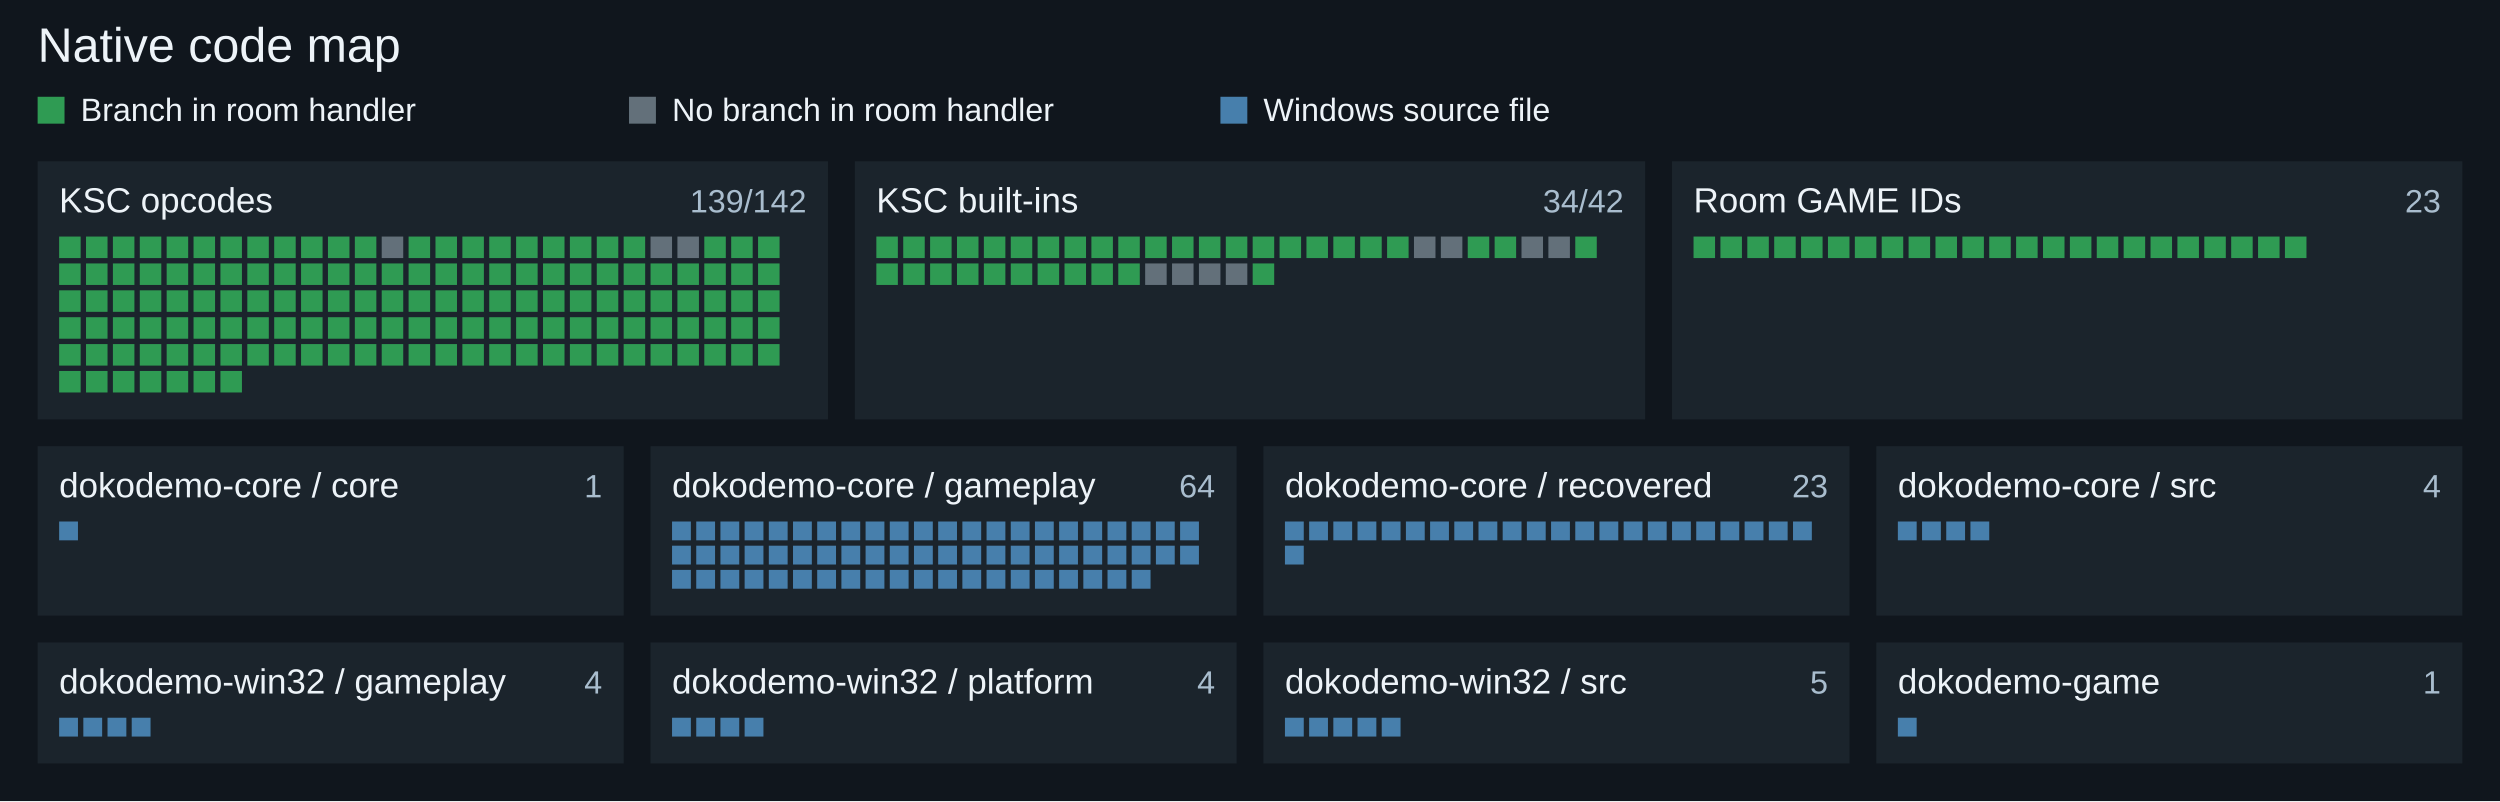
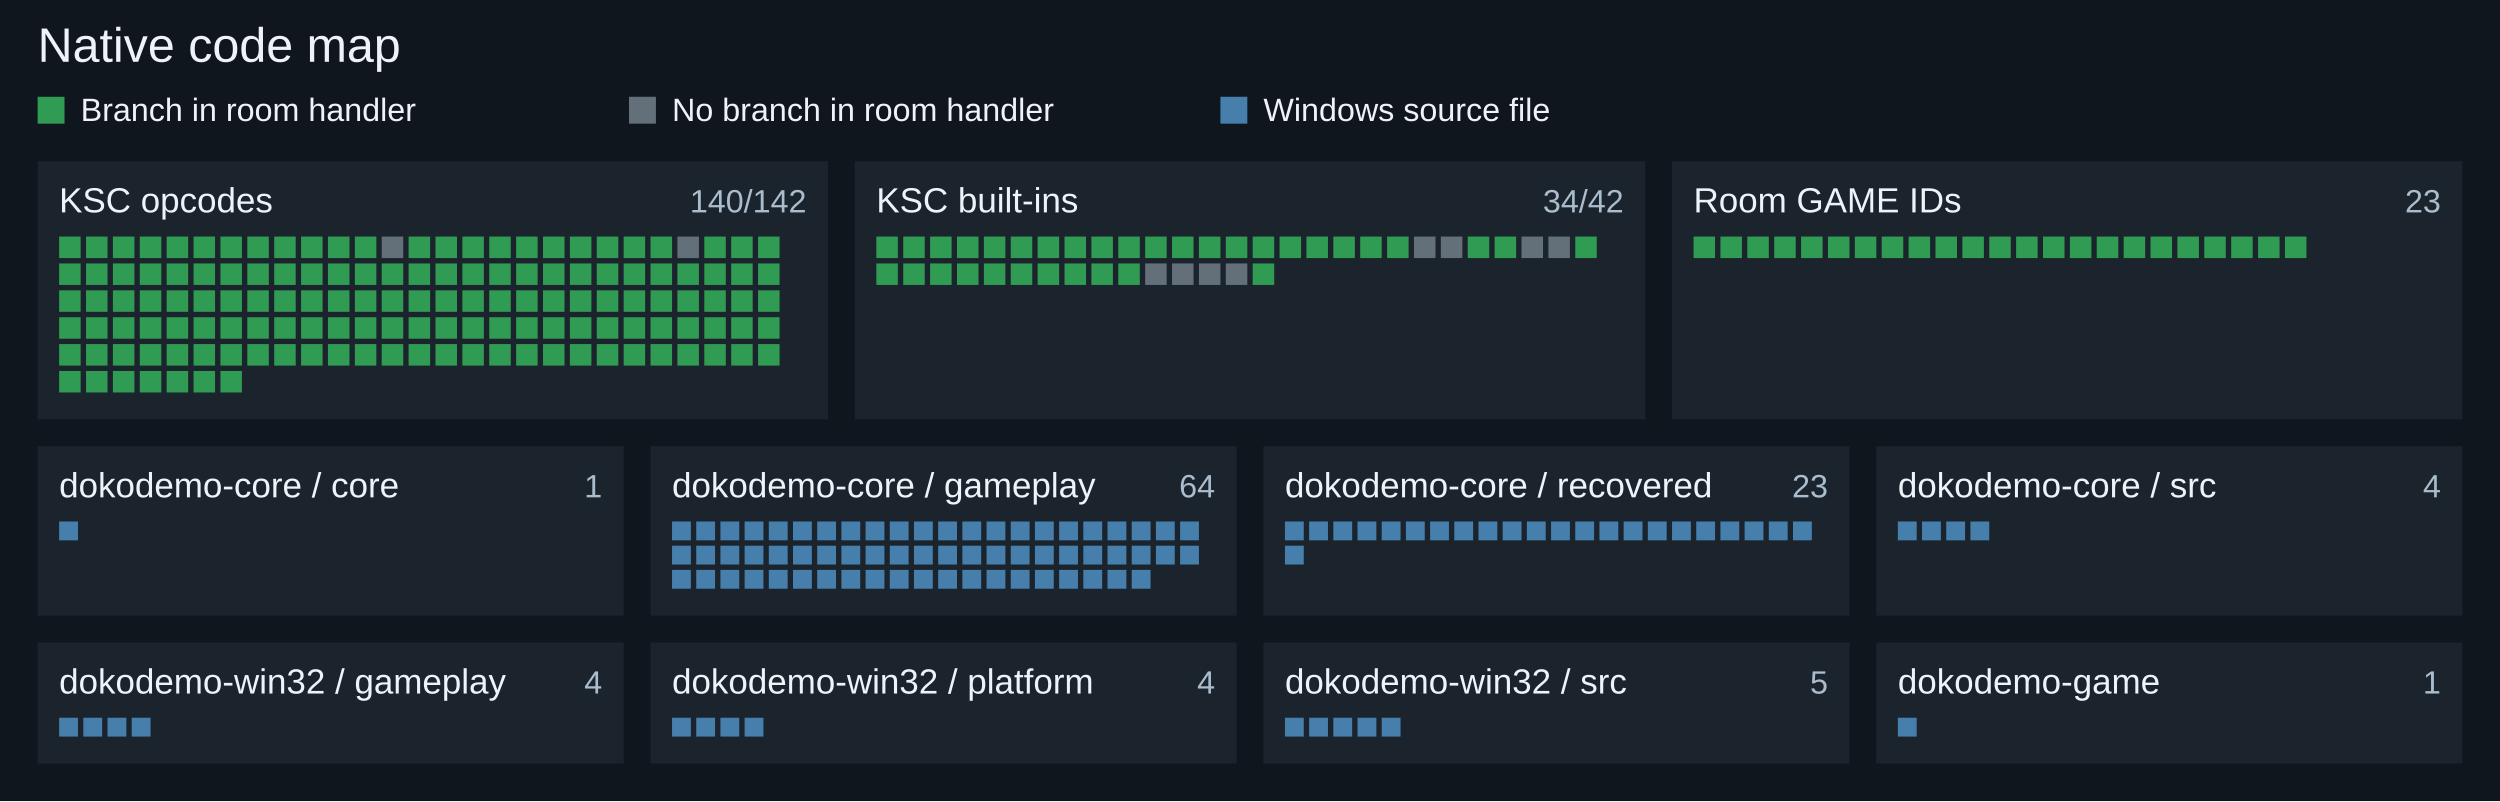
<svg xmlns="http://www.w3.org/2000/svg" width="930" height="298" viewBox="0 0 930 298" role="img" aria-label="Native code map. Each square represents a dispatch ID or Windows source file.">
  <rect x="0" y="0" width="930" height="298" fill="#10161d" />
  <g font-family="Segoe UI, Arial, sans-serif">
    <text x="14" y="23" font-size="18" fill="#edf3f8">Native code map</text>
    <rect x="14" y="36" width="10" height="10" fill="#2f9b53" />
    <text x="30" y="45" font-size="12" fill="#edf3f8">Branch in room handler</text>
    <rect x="234" y="36" width="10" height="10" fill="#63707a" />
    <text x="250" y="45" font-size="12" fill="#edf3f8">No branch in room handler</text>
    <rect x="454" y="36" width="10" height="10" fill="#477fac" />
    <text x="470" y="45" font-size="12" fill="#edf3f8">Windows source file</text>
    <rect x="14" y="60" width="294" height="96" fill="#1b242c" />
    <text x="22" y="79" font-size="13" fill="#edf3f8">KSC opcodes</text>
-     <text x="300" y="79" font-size="12" fill="#a9bdce" text-anchor="end">139/142</text>
+     <text x="300" y="79" font-size="12" fill="#a9bdce" text-anchor="end">140/142</text>
    <rect x="22" y="88" width="8" height="8" fill="#2f9b53" />
    <rect x="32" y="88" width="8" height="8" fill="#2f9b53" />
    <rect x="42" y="88" width="8" height="8" fill="#2f9b53" />
    <rect x="52" y="88" width="8" height="8" fill="#2f9b53" />
    <rect x="62" y="88" width="8" height="8" fill="#2f9b53" />
    <rect x="72" y="88" width="8" height="8" fill="#2f9b53" />
    <rect x="82" y="88" width="8" height="8" fill="#2f9b53" />
    <rect x="92" y="88" width="8" height="8" fill="#2f9b53" />
    <rect x="102" y="88" width="8" height="8" fill="#2f9b53" />
    <rect x="112" y="88" width="8" height="8" fill="#2f9b53" />
    <rect x="122" y="88" width="8" height="8" fill="#2f9b53" />
    <rect x="132" y="88" width="8" height="8" fill="#2f9b53" />
    <rect x="142" y="88" width="8" height="8" fill="#63707a" />
    <rect x="152" y="88" width="8" height="8" fill="#2f9b53" />
    <rect x="162" y="88" width="8" height="8" fill="#2f9b53" />
    <rect x="172" y="88" width="8" height="8" fill="#2f9b53" />
    <rect x="182" y="88" width="8" height="8" fill="#2f9b53" />
    <rect x="192" y="88" width="8" height="8" fill="#2f9b53" />
    <rect x="202" y="88" width="8" height="8" fill="#2f9b53" />
    <rect x="212" y="88" width="8" height="8" fill="#2f9b53" />
    <rect x="222" y="88" width="8" height="8" fill="#2f9b53" />
    <rect x="232" y="88" width="8" height="8" fill="#2f9b53" />
-     <rect x="242" y="88" width="8" height="8" fill="#63707a" />
+     <rect x="242" y="88" width="8" height="8" fill="#2f9b53" />
    <rect x="252" y="88" width="8" height="8" fill="#63707a" />
    <rect x="262" y="88" width="8" height="8" fill="#2f9b53" />
    <rect x="272" y="88" width="8" height="8" fill="#2f9b53" />
    <rect x="282" y="88" width="8" height="8" fill="#2f9b53" />
    <rect x="22" y="98" width="8" height="8" fill="#2f9b53" />
    <rect x="32" y="98" width="8" height="8" fill="#2f9b53" />
    <rect x="42" y="98" width="8" height="8" fill="#2f9b53" />
    <rect x="52" y="98" width="8" height="8" fill="#2f9b53" />
    <rect x="62" y="98" width="8" height="8" fill="#2f9b53" />
    <rect x="72" y="98" width="8" height="8" fill="#2f9b53" />
    <rect x="82" y="98" width="8" height="8" fill="#2f9b53" />
    <rect x="92" y="98" width="8" height="8" fill="#2f9b53" />
    <rect x="102" y="98" width="8" height="8" fill="#2f9b53" />
    <rect x="112" y="98" width="8" height="8" fill="#2f9b53" />
    <rect x="122" y="98" width="8" height="8" fill="#2f9b53" />
    <rect x="132" y="98" width="8" height="8" fill="#2f9b53" />
    <rect x="142" y="98" width="8" height="8" fill="#2f9b53" />
    <rect x="152" y="98" width="8" height="8" fill="#2f9b53" />
    <rect x="162" y="98" width="8" height="8" fill="#2f9b53" />
    <rect x="172" y="98" width="8" height="8" fill="#2f9b53" />
    <rect x="182" y="98" width="8" height="8" fill="#2f9b53" />
    <rect x="192" y="98" width="8" height="8" fill="#2f9b53" />
    <rect x="202" y="98" width="8" height="8" fill="#2f9b53" />
    <rect x="212" y="98" width="8" height="8" fill="#2f9b53" />
    <rect x="222" y="98" width="8" height="8" fill="#2f9b53" />
    <rect x="232" y="98" width="8" height="8" fill="#2f9b53" />
    <rect x="242" y="98" width="8" height="8" fill="#2f9b53" />
    <rect x="252" y="98" width="8" height="8" fill="#2f9b53" />
    <rect x="262" y="98" width="8" height="8" fill="#2f9b53" />
    <rect x="272" y="98" width="8" height="8" fill="#2f9b53" />
    <rect x="282" y="98" width="8" height="8" fill="#2f9b53" />
    <rect x="22" y="108" width="8" height="8" fill="#2f9b53" />
    <rect x="32" y="108" width="8" height="8" fill="#2f9b53" />
    <rect x="42" y="108" width="8" height="8" fill="#2f9b53" />
    <rect x="52" y="108" width="8" height="8" fill="#2f9b53" />
    <rect x="62" y="108" width="8" height="8" fill="#2f9b53" />
    <rect x="72" y="108" width="8" height="8" fill="#2f9b53" />
    <rect x="82" y="108" width="8" height="8" fill="#2f9b53" />
    <rect x="92" y="108" width="8" height="8" fill="#2f9b53" />
    <rect x="102" y="108" width="8" height="8" fill="#2f9b53" />
    <rect x="112" y="108" width="8" height="8" fill="#2f9b53" />
    <rect x="122" y="108" width="8" height="8" fill="#2f9b53" />
    <rect x="132" y="108" width="8" height="8" fill="#2f9b53" />
    <rect x="142" y="108" width="8" height="8" fill="#2f9b53" />
    <rect x="152" y="108" width="8" height="8" fill="#2f9b53" />
    <rect x="162" y="108" width="8" height="8" fill="#2f9b53" />
    <rect x="172" y="108" width="8" height="8" fill="#2f9b53" />
    <rect x="182" y="108" width="8" height="8" fill="#2f9b53" />
    <rect x="192" y="108" width="8" height="8" fill="#2f9b53" />
    <rect x="202" y="108" width="8" height="8" fill="#2f9b53" />
    <rect x="212" y="108" width="8" height="8" fill="#2f9b53" />
    <rect x="222" y="108" width="8" height="8" fill="#2f9b53" />
    <rect x="232" y="108" width="8" height="8" fill="#2f9b53" />
    <rect x="242" y="108" width="8" height="8" fill="#2f9b53" />
    <rect x="252" y="108" width="8" height="8" fill="#2f9b53" />
    <rect x="262" y="108" width="8" height="8" fill="#2f9b53" />
    <rect x="272" y="108" width="8" height="8" fill="#2f9b53" />
    <rect x="282" y="108" width="8" height="8" fill="#2f9b53" />
    <rect x="22" y="118" width="8" height="8" fill="#2f9b53" />
    <rect x="32" y="118" width="8" height="8" fill="#2f9b53" />
    <rect x="42" y="118" width="8" height="8" fill="#2f9b53" />
    <rect x="52" y="118" width="8" height="8" fill="#2f9b53" />
    <rect x="62" y="118" width="8" height="8" fill="#2f9b53" />
    <rect x="72" y="118" width="8" height="8" fill="#2f9b53" />
    <rect x="82" y="118" width="8" height="8" fill="#2f9b53" />
    <rect x="92" y="118" width="8" height="8" fill="#2f9b53" />
    <rect x="102" y="118" width="8" height="8" fill="#2f9b53" />
    <rect x="112" y="118" width="8" height="8" fill="#2f9b53" />
    <rect x="122" y="118" width="8" height="8" fill="#2f9b53" />
    <rect x="132" y="118" width="8" height="8" fill="#2f9b53" />
    <rect x="142" y="118" width="8" height="8" fill="#2f9b53" />
    <rect x="152" y="118" width="8" height="8" fill="#2f9b53" />
    <rect x="162" y="118" width="8" height="8" fill="#2f9b53" />
    <rect x="172" y="118" width="8" height="8" fill="#2f9b53" />
    <rect x="182" y="118" width="8" height="8" fill="#2f9b53" />
    <rect x="192" y="118" width="8" height="8" fill="#2f9b53" />
    <rect x="202" y="118" width="8" height="8" fill="#2f9b53" />
    <rect x="212" y="118" width="8" height="8" fill="#2f9b53" />
    <rect x="222" y="118" width="8" height="8" fill="#2f9b53" />
    <rect x="232" y="118" width="8" height="8" fill="#2f9b53" />
    <rect x="242" y="118" width="8" height="8" fill="#2f9b53" />
    <rect x="252" y="118" width="8" height="8" fill="#2f9b53" />
    <rect x="262" y="118" width="8" height="8" fill="#2f9b53" />
    <rect x="272" y="118" width="8" height="8" fill="#2f9b53" />
    <rect x="282" y="118" width="8" height="8" fill="#2f9b53" />
    <rect x="22" y="128" width="8" height="8" fill="#2f9b53" />
    <rect x="32" y="128" width="8" height="8" fill="#2f9b53" />
    <rect x="42" y="128" width="8" height="8" fill="#2f9b53" />
    <rect x="52" y="128" width="8" height="8" fill="#2f9b53" />
    <rect x="62" y="128" width="8" height="8" fill="#2f9b53" />
    <rect x="72" y="128" width="8" height="8" fill="#2f9b53" />
    <rect x="82" y="128" width="8" height="8" fill="#2f9b53" />
    <rect x="92" y="128" width="8" height="8" fill="#2f9b53" />
    <rect x="102" y="128" width="8" height="8" fill="#2f9b53" />
    <rect x="112" y="128" width="8" height="8" fill="#2f9b53" />
    <rect x="122" y="128" width="8" height="8" fill="#2f9b53" />
    <rect x="132" y="128" width="8" height="8" fill="#2f9b53" />
    <rect x="142" y="128" width="8" height="8" fill="#2f9b53" />
    <rect x="152" y="128" width="8" height="8" fill="#2f9b53" />
    <rect x="162" y="128" width="8" height="8" fill="#2f9b53" />
    <rect x="172" y="128" width="8" height="8" fill="#2f9b53" />
    <rect x="182" y="128" width="8" height="8" fill="#2f9b53" />
    <rect x="192" y="128" width="8" height="8" fill="#2f9b53" />
    <rect x="202" y="128" width="8" height="8" fill="#2f9b53" />
    <rect x="212" y="128" width="8" height="8" fill="#2f9b53" />
    <rect x="222" y="128" width="8" height="8" fill="#2f9b53" />
    <rect x="232" y="128" width="8" height="8" fill="#2f9b53" />
    <rect x="242" y="128" width="8" height="8" fill="#2f9b53" />
    <rect x="252" y="128" width="8" height="8" fill="#2f9b53" />
    <rect x="262" y="128" width="8" height="8" fill="#2f9b53" />
    <rect x="272" y="128" width="8" height="8" fill="#2f9b53" />
    <rect x="282" y="128" width="8" height="8" fill="#2f9b53" />
    <rect x="22" y="138" width="8" height="8" fill="#2f9b53" />
    <rect x="32" y="138" width="8" height="8" fill="#2f9b53" />
    <rect x="42" y="138" width="8" height="8" fill="#2f9b53" />
    <rect x="52" y="138" width="8" height="8" fill="#2f9b53" />
    <rect x="62" y="138" width="8" height="8" fill="#2f9b53" />
    <rect x="72" y="138" width="8" height="8" fill="#2f9b53" />
    <rect x="82" y="138" width="8" height="8" fill="#2f9b53" />
    <rect x="318" y="60" width="294" height="96" fill="#1b242c" />
    <text x="326" y="79" font-size="13" fill="#edf3f8">KSC built-ins</text>
    <text x="604" y="79" font-size="12" fill="#a9bdce" text-anchor="end">34/42</text>
    <rect x="326" y="88" width="8" height="8" fill="#2f9b53" />
    <rect x="336" y="88" width="8" height="8" fill="#2f9b53" />
    <rect x="346" y="88" width="8" height="8" fill="#2f9b53" />
    <rect x="356" y="88" width="8" height="8" fill="#2f9b53" />
    <rect x="366" y="88" width="8" height="8" fill="#2f9b53" />
    <rect x="376" y="88" width="8" height="8" fill="#2f9b53" />
    <rect x="386" y="88" width="8" height="8" fill="#2f9b53" />
    <rect x="396" y="88" width="8" height="8" fill="#2f9b53" />
    <rect x="406" y="88" width="8" height="8" fill="#2f9b53" />
    <rect x="416" y="88" width="8" height="8" fill="#2f9b53" />
    <rect x="426" y="88" width="8" height="8" fill="#2f9b53" />
    <rect x="436" y="88" width="8" height="8" fill="#2f9b53" />
    <rect x="446" y="88" width="8" height="8" fill="#2f9b53" />
    <rect x="456" y="88" width="8" height="8" fill="#2f9b53" />
    <rect x="466" y="88" width="8" height="8" fill="#2f9b53" />
    <rect x="476" y="88" width="8" height="8" fill="#2f9b53" />
    <rect x="486" y="88" width="8" height="8" fill="#2f9b53" />
    <rect x="496" y="88" width="8" height="8" fill="#2f9b53" />
    <rect x="506" y="88" width="8" height="8" fill="#2f9b53" />
    <rect x="516" y="88" width="8" height="8" fill="#2f9b53" />
    <rect x="526" y="88" width="8" height="8" fill="#63707a" />
    <rect x="536" y="88" width="8" height="8" fill="#63707a" />
    <rect x="546" y="88" width="8" height="8" fill="#2f9b53" />
    <rect x="556" y="88" width="8" height="8" fill="#2f9b53" />
    <rect x="566" y="88" width="8" height="8" fill="#63707a" />
    <rect x="576" y="88" width="8" height="8" fill="#63707a" />
    <rect x="586" y="88" width="8" height="8" fill="#2f9b53" />
    <rect x="326" y="98" width="8" height="8" fill="#2f9b53" />
    <rect x="336" y="98" width="8" height="8" fill="#2f9b53" />
    <rect x="346" y="98" width="8" height="8" fill="#2f9b53" />
    <rect x="356" y="98" width="8" height="8" fill="#2f9b53" />
    <rect x="366" y="98" width="8" height="8" fill="#2f9b53" />
    <rect x="376" y="98" width="8" height="8" fill="#2f9b53" />
    <rect x="386" y="98" width="8" height="8" fill="#2f9b53" />
    <rect x="396" y="98" width="8" height="8" fill="#2f9b53" />
    <rect x="406" y="98" width="8" height="8" fill="#2f9b53" />
    <rect x="416" y="98" width="8" height="8" fill="#2f9b53" />
    <rect x="426" y="98" width="8" height="8" fill="#63707a" />
    <rect x="436" y="98" width="8" height="8" fill="#63707a" />
    <rect x="446" y="98" width="8" height="8" fill="#63707a" />
    <rect x="456" y="98" width="8" height="8" fill="#63707a" />
    <rect x="466" y="98" width="8" height="8" fill="#2f9b53" />
    <rect x="622" y="60" width="294" height="96" fill="#1b242c" />
    <text x="630" y="79" font-size="13" fill="#edf3f8">Room GAME IDs</text>
    <text x="908" y="79" font-size="12" fill="#a9bdce" text-anchor="end">23</text>
    <rect x="630" y="88" width="8" height="8" fill="#2f9b53" />
    <rect x="640" y="88" width="8" height="8" fill="#2f9b53" />
    <rect x="650" y="88" width="8" height="8" fill="#2f9b53" />
    <rect x="660" y="88" width="8" height="8" fill="#2f9b53" />
    <rect x="670" y="88" width="8" height="8" fill="#2f9b53" />
    <rect x="680" y="88" width="8" height="8" fill="#2f9b53" />
    <rect x="690" y="88" width="8" height="8" fill="#2f9b53" />
    <rect x="700" y="88" width="8" height="8" fill="#2f9b53" />
    <rect x="710" y="88" width="8" height="8" fill="#2f9b53" />
    <rect x="720" y="88" width="8" height="8" fill="#2f9b53" />
    <rect x="730" y="88" width="8" height="8" fill="#2f9b53" />
    <rect x="740" y="88" width="8" height="8" fill="#2f9b53" />
    <rect x="750" y="88" width="8" height="8" fill="#2f9b53" />
    <rect x="760" y="88" width="8" height="8" fill="#2f9b53" />
    <rect x="770" y="88" width="8" height="8" fill="#2f9b53" />
    <rect x="780" y="88" width="8" height="8" fill="#2f9b53" />
    <rect x="790" y="88" width="8" height="8" fill="#2f9b53" />
    <rect x="800" y="88" width="8" height="8" fill="#2f9b53" />
    <rect x="810" y="88" width="8" height="8" fill="#2f9b53" />
    <rect x="820" y="88" width="8" height="8" fill="#2f9b53" />
    <rect x="830" y="88" width="8" height="8" fill="#2f9b53" />
    <rect x="840" y="88" width="8" height="8" fill="#2f9b53" />
    <rect x="850" y="88" width="8" height="8" fill="#2f9b53" />
    <rect x="14" y="166" width="218" height="63" fill="#1b242c" />
    <text x="22" y="185" font-size="13" fill="#edf3f8">dokodemo-core / core</text>
    <text x="224" y="185" font-size="12" fill="#a9bdce" text-anchor="end">1</text>
    <rect x="22" y="194" width="7" height="7" fill="#477fac" />
    <rect x="242" y="166" width="218" height="63" fill="#1b242c" />
    <text x="250" y="185" font-size="13" fill="#edf3f8">dokodemo-core / gameplay</text>
    <text x="452" y="185" font-size="12" fill="#a9bdce" text-anchor="end">64</text>
    <rect x="250" y="194" width="7" height="7" fill="#477fac" />
    <rect x="259" y="194" width="7" height="7" fill="#477fac" />
    <rect x="268" y="194" width="7" height="7" fill="#477fac" />
    <rect x="277" y="194" width="7" height="7" fill="#477fac" />
    <rect x="286" y="194" width="7" height="7" fill="#477fac" />
    <rect x="295" y="194" width="7" height="7" fill="#477fac" />
    <rect x="304" y="194" width="7" height="7" fill="#477fac" />
    <rect x="313" y="194" width="7" height="7" fill="#477fac" />
    <rect x="322" y="194" width="7" height="7" fill="#477fac" />
    <rect x="331" y="194" width="7" height="7" fill="#477fac" />
    <rect x="340" y="194" width="7" height="7" fill="#477fac" />
    <rect x="349" y="194" width="7" height="7" fill="#477fac" />
    <rect x="358" y="194" width="7" height="7" fill="#477fac" />
    <rect x="367" y="194" width="7" height="7" fill="#477fac" />
    <rect x="376" y="194" width="7" height="7" fill="#477fac" />
    <rect x="385" y="194" width="7" height="7" fill="#477fac" />
    <rect x="394" y="194" width="7" height="7" fill="#477fac" />
    <rect x="403" y="194" width="7" height="7" fill="#477fac" />
    <rect x="412" y="194" width="7" height="7" fill="#477fac" />
    <rect x="421" y="194" width="7" height="7" fill="#477fac" />
    <rect x="430" y="194" width="7" height="7" fill="#477fac" />
    <rect x="439" y="194" width="7" height="7" fill="#477fac" />
    <rect x="250" y="203" width="7" height="7" fill="#477fac" />
    <rect x="259" y="203" width="7" height="7" fill="#477fac" />
    <rect x="268" y="203" width="7" height="7" fill="#477fac" />
    <rect x="277" y="203" width="7" height="7" fill="#477fac" />
    <rect x="286" y="203" width="7" height="7" fill="#477fac" />
    <rect x="295" y="203" width="7" height="7" fill="#477fac" />
    <rect x="304" y="203" width="7" height="7" fill="#477fac" />
    <rect x="313" y="203" width="7" height="7" fill="#477fac" />
    <rect x="322" y="203" width="7" height="7" fill="#477fac" />
    <rect x="331" y="203" width="7" height="7" fill="#477fac" />
    <rect x="340" y="203" width="7" height="7" fill="#477fac" />
    <rect x="349" y="203" width="7" height="7" fill="#477fac" />
    <rect x="358" y="203" width="7" height="7" fill="#477fac" />
    <rect x="367" y="203" width="7" height="7" fill="#477fac" />
    <rect x="376" y="203" width="7" height="7" fill="#477fac" />
    <rect x="385" y="203" width="7" height="7" fill="#477fac" />
    <rect x="394" y="203" width="7" height="7" fill="#477fac" />
    <rect x="403" y="203" width="7" height="7" fill="#477fac" />
    <rect x="412" y="203" width="7" height="7" fill="#477fac" />
    <rect x="421" y="203" width="7" height="7" fill="#477fac" />
    <rect x="430" y="203" width="7" height="7" fill="#477fac" />
    <rect x="439" y="203" width="7" height="7" fill="#477fac" />
    <rect x="250" y="212" width="7" height="7" fill="#477fac" />
    <rect x="259" y="212" width="7" height="7" fill="#477fac" />
    <rect x="268" y="212" width="7" height="7" fill="#477fac" />
    <rect x="277" y="212" width="7" height="7" fill="#477fac" />
    <rect x="286" y="212" width="7" height="7" fill="#477fac" />
    <rect x="295" y="212" width="7" height="7" fill="#477fac" />
    <rect x="304" y="212" width="7" height="7" fill="#477fac" />
    <rect x="313" y="212" width="7" height="7" fill="#477fac" />
    <rect x="322" y="212" width="7" height="7" fill="#477fac" />
    <rect x="331" y="212" width="7" height="7" fill="#477fac" />
    <rect x="340" y="212" width="7" height="7" fill="#477fac" />
    <rect x="349" y="212" width="7" height="7" fill="#477fac" />
    <rect x="358" y="212" width="7" height="7" fill="#477fac" />
    <rect x="367" y="212" width="7" height="7" fill="#477fac" />
    <rect x="376" y="212" width="7" height="7" fill="#477fac" />
    <rect x="385" y="212" width="7" height="7" fill="#477fac" />
    <rect x="394" y="212" width="7" height="7" fill="#477fac" />
    <rect x="403" y="212" width="7" height="7" fill="#477fac" />
    <rect x="412" y="212" width="7" height="7" fill="#477fac" />
    <rect x="421" y="212" width="7" height="7" fill="#477fac" />
    <rect x="470" y="166" width="218" height="63" fill="#1b242c" />
    <text x="478" y="185" font-size="13" fill="#edf3f8">dokodemo-core / recovered</text>
    <text x="680" y="185" font-size="12" fill="#a9bdce" text-anchor="end">23</text>
    <rect x="478" y="194" width="7" height="7" fill="#477fac" />
    <rect x="487" y="194" width="7" height="7" fill="#477fac" />
    <rect x="496" y="194" width="7" height="7" fill="#477fac" />
    <rect x="505" y="194" width="7" height="7" fill="#477fac" />
    <rect x="514" y="194" width="7" height="7" fill="#477fac" />
    <rect x="523" y="194" width="7" height="7" fill="#477fac" />
    <rect x="532" y="194" width="7" height="7" fill="#477fac" />
    <rect x="541" y="194" width="7" height="7" fill="#477fac" />
    <rect x="550" y="194" width="7" height="7" fill="#477fac" />
    <rect x="559" y="194" width="7" height="7" fill="#477fac" />
    <rect x="568" y="194" width="7" height="7" fill="#477fac" />
    <rect x="577" y="194" width="7" height="7" fill="#477fac" />
    <rect x="586" y="194" width="7" height="7" fill="#477fac" />
    <rect x="595" y="194" width="7" height="7" fill="#477fac" />
    <rect x="604" y="194" width="7" height="7" fill="#477fac" />
    <rect x="613" y="194" width="7" height="7" fill="#477fac" />
    <rect x="622" y="194" width="7" height="7" fill="#477fac" />
    <rect x="631" y="194" width="7" height="7" fill="#477fac" />
    <rect x="640" y="194" width="7" height="7" fill="#477fac" />
    <rect x="649" y="194" width="7" height="7" fill="#477fac" />
    <rect x="658" y="194" width="7" height="7" fill="#477fac" />
    <rect x="667" y="194" width="7" height="7" fill="#477fac" />
    <rect x="478" y="203" width="7" height="7" fill="#477fac" />
    <rect x="698" y="166" width="218" height="63" fill="#1b242c" />
    <text x="706" y="185" font-size="13" fill="#edf3f8">dokodemo-core / src</text>
    <text x="908" y="185" font-size="12" fill="#a9bdce" text-anchor="end">4</text>
    <rect x="706" y="194" width="7" height="7" fill="#477fac" />
    <rect x="715" y="194" width="7" height="7" fill="#477fac" />
    <rect x="724" y="194" width="7" height="7" fill="#477fac" />
    <rect x="733" y="194" width="7" height="7" fill="#477fac" />
    <rect x="14" y="239" width="218" height="45" fill="#1b242c" />
    <text x="22" y="258" font-size="13" fill="#edf3f8">dokodemo-win32 / gameplay</text>
    <text x="224" y="258" font-size="12" fill="#a9bdce" text-anchor="end">4</text>
    <rect x="22" y="267" width="7" height="7" fill="#477fac" />
    <rect x="31" y="267" width="7" height="7" fill="#477fac" />
    <rect x="40" y="267" width="7" height="7" fill="#477fac" />
    <rect x="49" y="267" width="7" height="7" fill="#477fac" />
    <rect x="242" y="239" width="218" height="45" fill="#1b242c" />
    <text x="250" y="258" font-size="13" fill="#edf3f8">dokodemo-win32 / platform</text>
    <text x="452" y="258" font-size="12" fill="#a9bdce" text-anchor="end">4</text>
    <rect x="250" y="267" width="7" height="7" fill="#477fac" />
    <rect x="259" y="267" width="7" height="7" fill="#477fac" />
    <rect x="268" y="267" width="7" height="7" fill="#477fac" />
    <rect x="277" y="267" width="7" height="7" fill="#477fac" />
    <rect x="470" y="239" width="218" height="45" fill="#1b242c" />
    <text x="478" y="258" font-size="13" fill="#edf3f8">dokodemo-win32 / src</text>
    <text x="680" y="258" font-size="12" fill="#a9bdce" text-anchor="end">5</text>
    <rect x="478" y="267" width="7" height="7" fill="#477fac" />
    <rect x="487" y="267" width="7" height="7" fill="#477fac" />
    <rect x="496" y="267" width="7" height="7" fill="#477fac" />
    <rect x="505" y="267" width="7" height="7" fill="#477fac" />
    <rect x="514" y="267" width="7" height="7" fill="#477fac" />
    <rect x="698" y="239" width="218" height="45" fill="#1b242c" />
    <text x="706" y="258" font-size="13" fill="#edf3f8">dokodemo-game</text>
    <text x="908" y="258" font-size="12" fill="#a9bdce" text-anchor="end">1</text>
    <rect x="706" y="267" width="7" height="7" fill="#477fac" />
  </g>
</svg>
